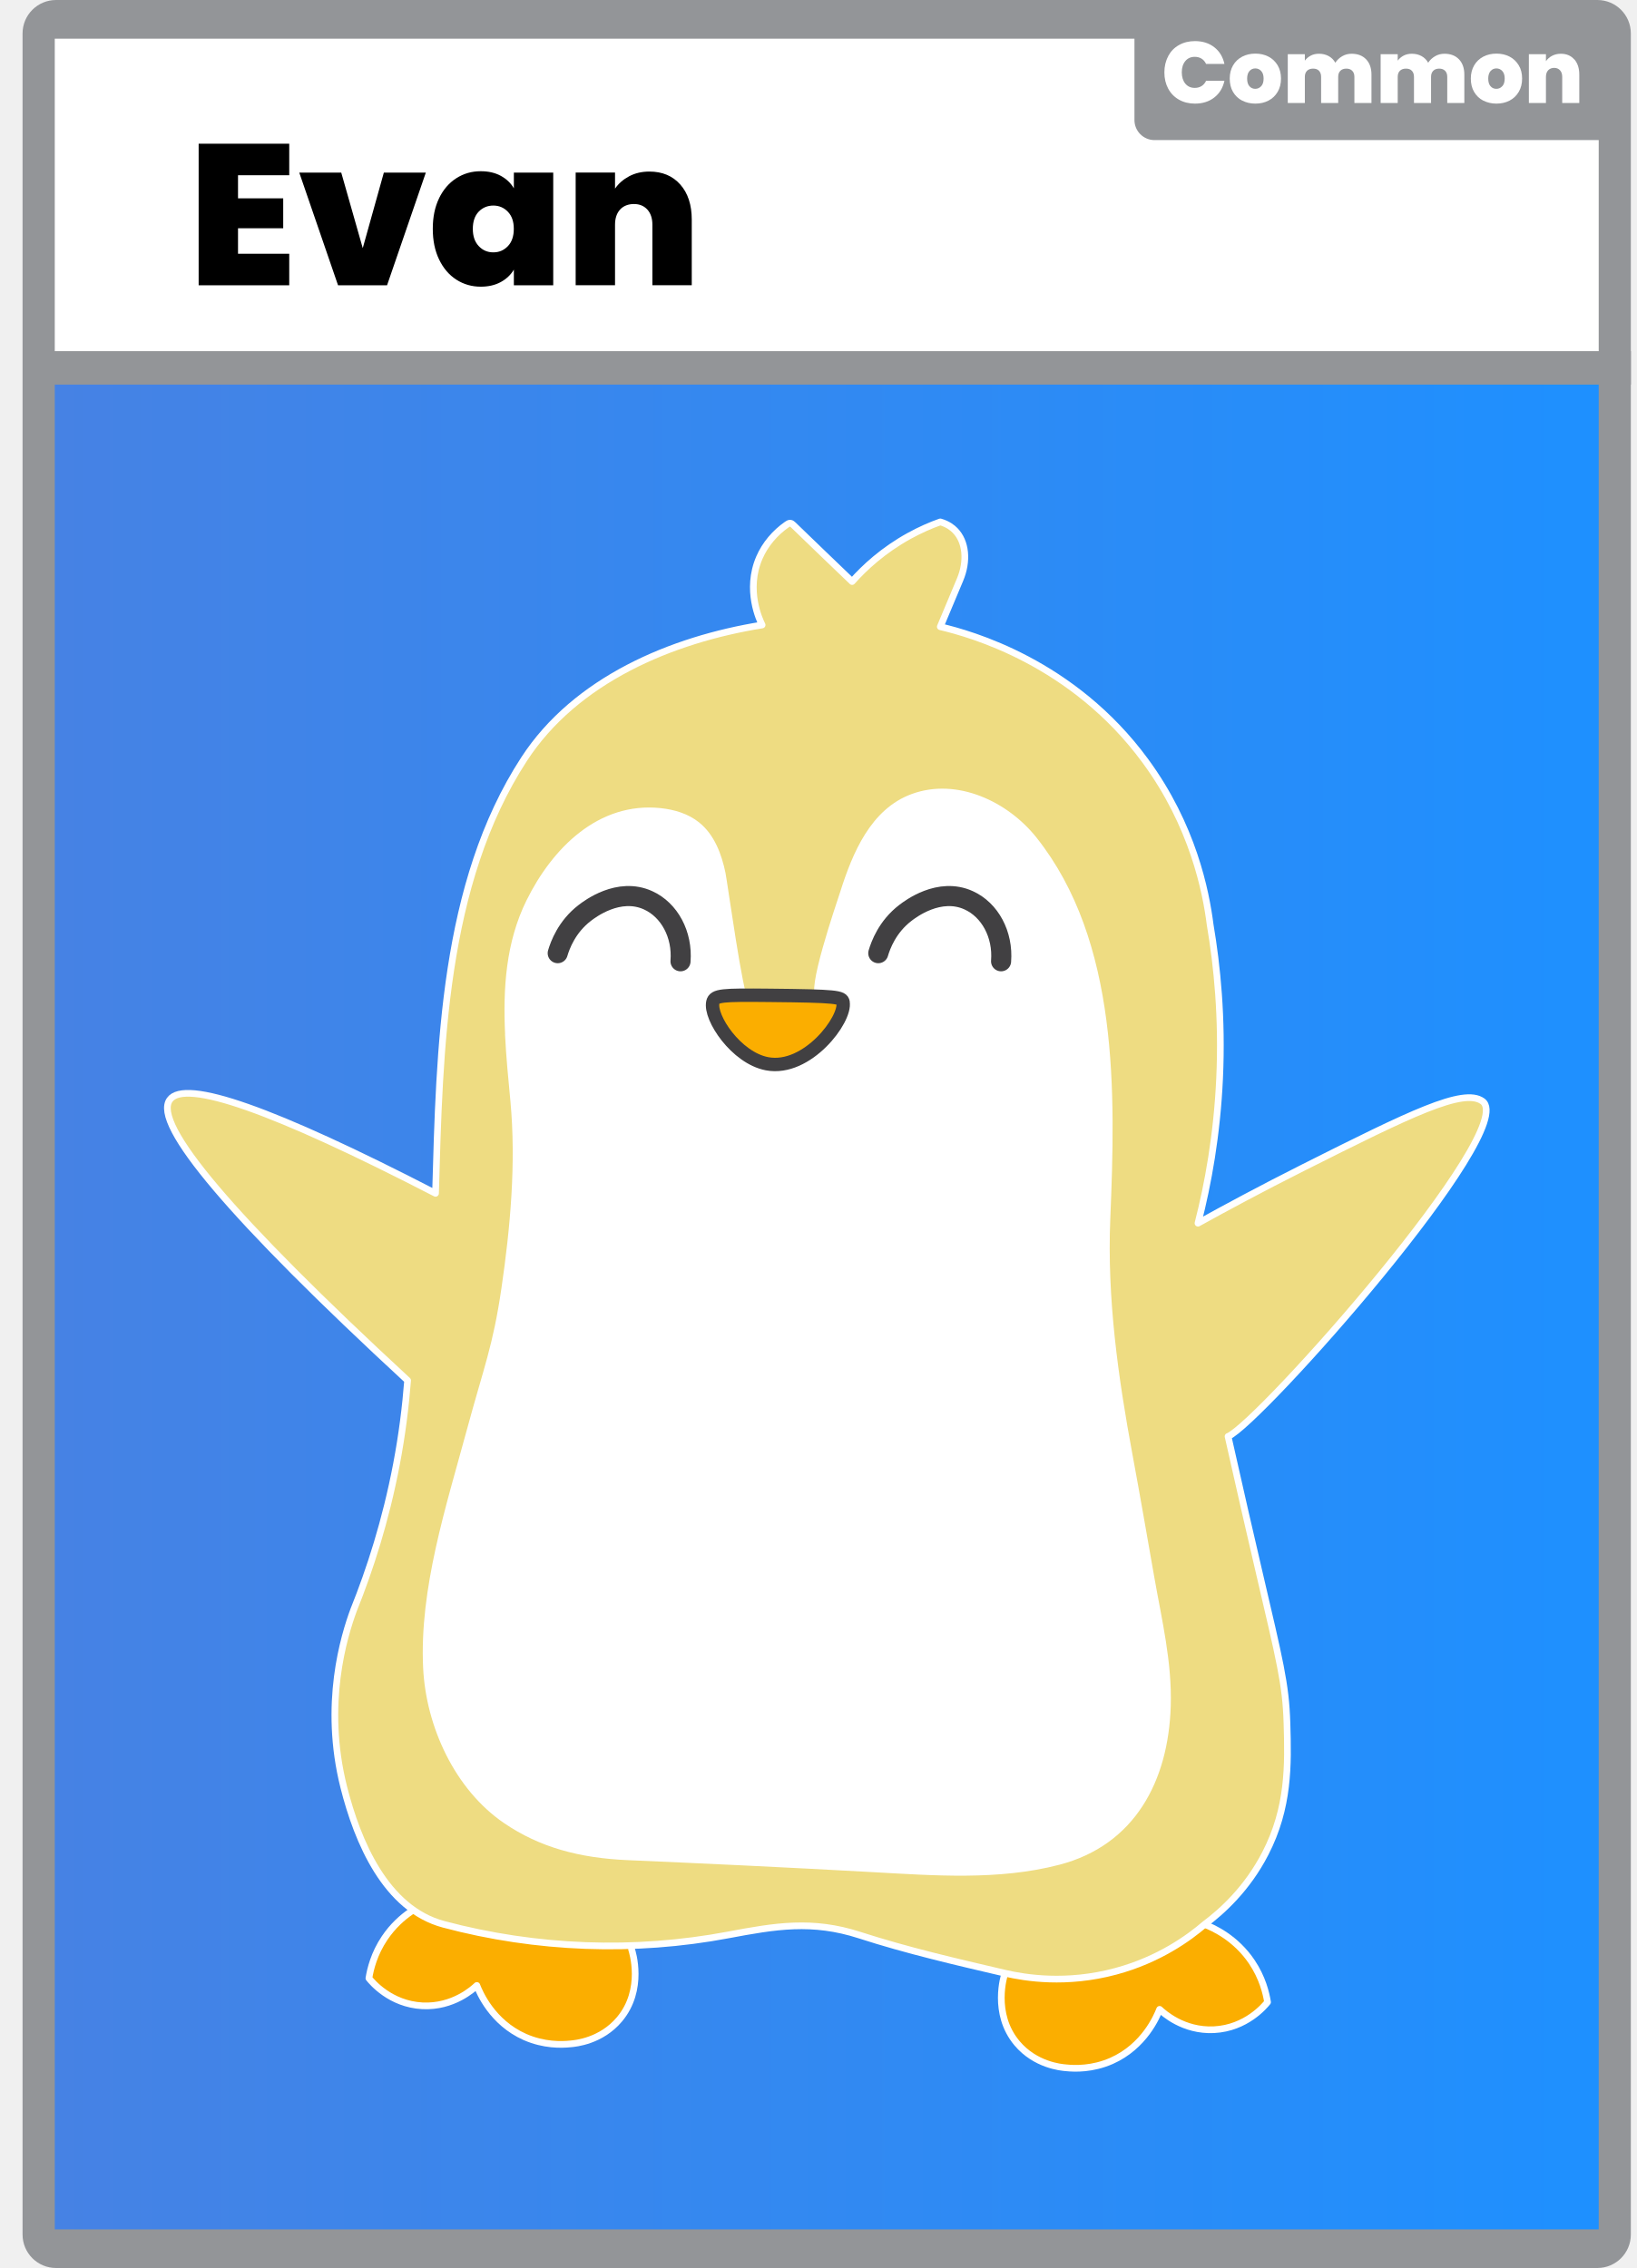
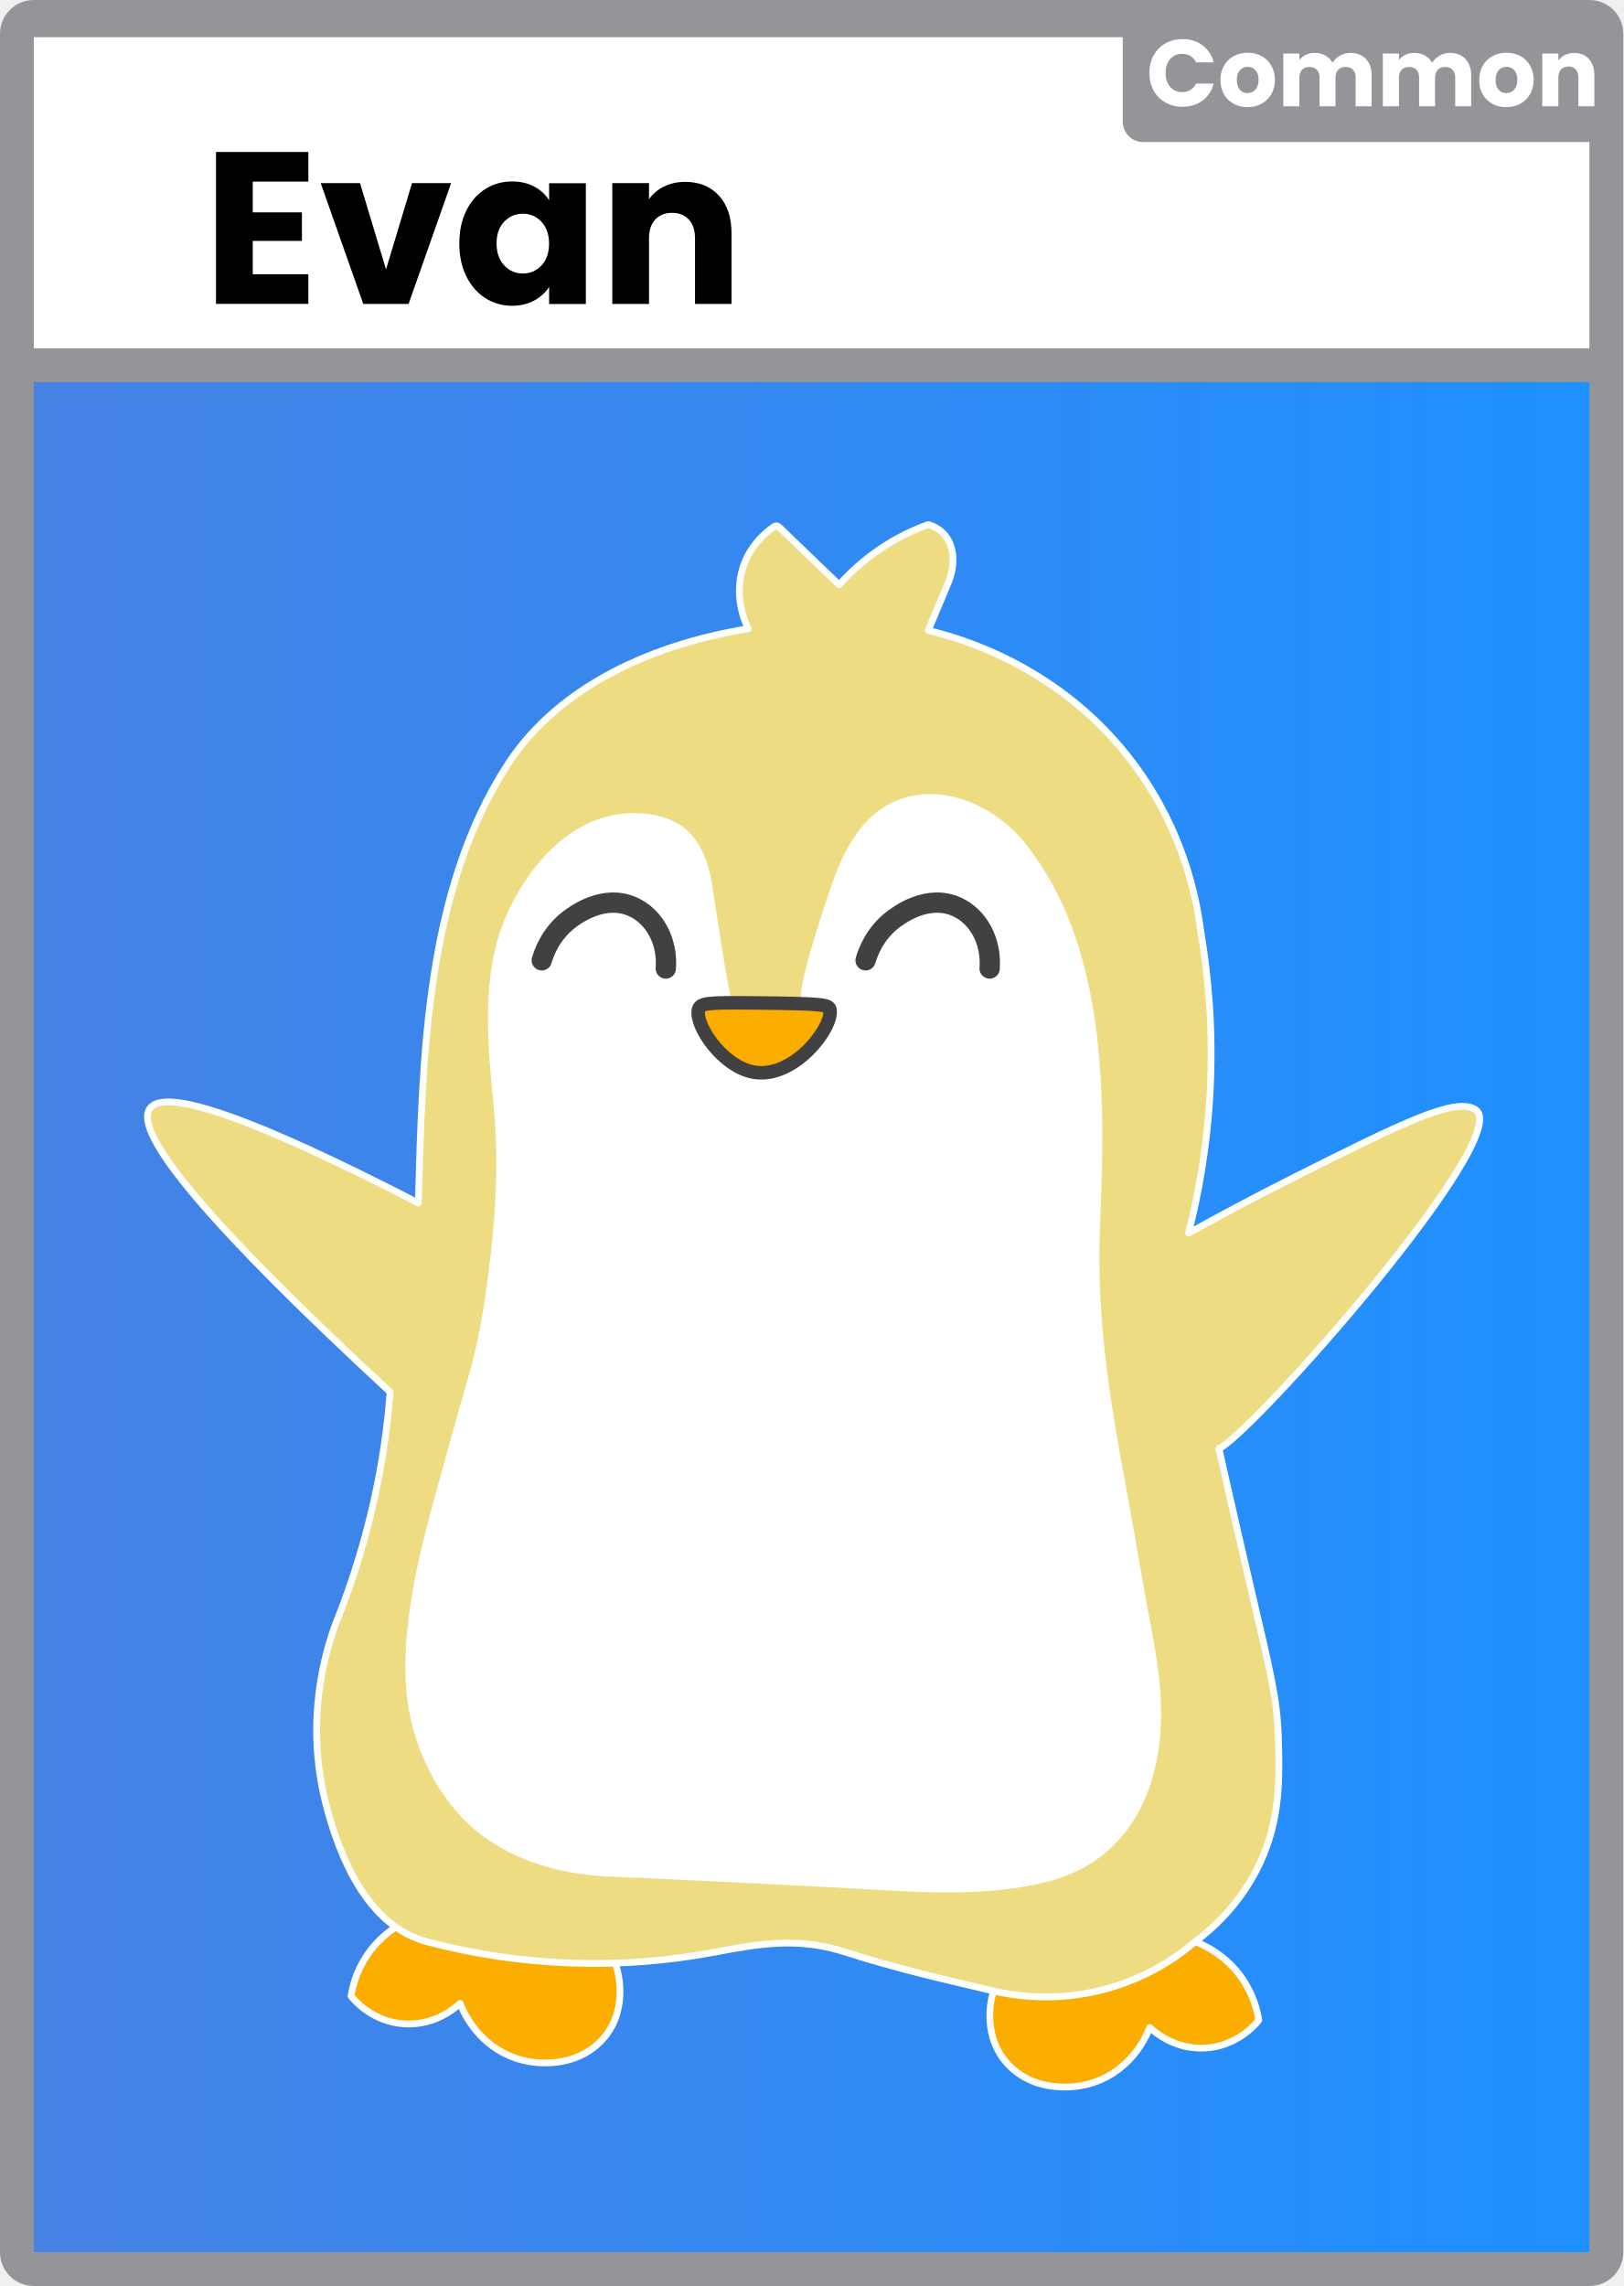
- <svg xmlns="http://www.w3.org/2000/svg" id="Outline" width="244.38" height="338.83" viewBox="0 0 244.38 338.83">
+ <svg xmlns="http://www.w3.org/2000/svg" id="Outline" width="240" height="338" viewBox="0 0 240 338">
  <defs>
    <style>
      .cls-1 {
        fill: #eedc82;
      }

      .cls-1, .cls-2, .cls-3, .cls-4 {
        stroke-linecap: round;
        stroke-linejoin: round;
      }

      .cls-1, .cls-3 {
        stroke: #fff;
      }

      .cls-2 {
        stroke-width: 2px;
      }

      .cls-2, .cls-3 {
        fill: #fbae00;
      }

      .cls-2, .cls-4 {
        stroke: #414042;
      }

      .cls-5 {
        fill: #fff;
      }

      .cls-6 {
        stroke: #939598;
        stroke-miterlimit: 10;
        stroke-width: 5px;
      }

      .cls-6, .cls-4 {
        fill: none;
      }

      .cls-7 {
        fill: #939598;
      }

      .cls-4 {
        stroke-width: 3px;
      }

      .cls-8 {
        fill: url(#linear-gradient);
      }
    </style>
-     <linearGradient id="linear-gradient" x1="8.18" y1="194.01" x2="238.78" y2="194.01" gradientUnits="userSpaceOnUse">
+     <linearGradient id="linear-gradient" x1="5" y1="144.34" x2="235" y2="144.34" gradientTransform="translate(0 338.34) scale(1 -1)" gradientUnits="userSpaceOnUse">
      <stop offset="0" stop-color="#4682e4" />
      <stop offset="1" stop-color="#1e90ff" />
    </linearGradient>
  </defs>
-   <rect class="cls-7" x="3.37" width="240.21" height="338.83" rx="5" ry="5" />
-   <rect class="cls-8" x="8.18" y="54.96" width="230.6" height="278.1" />
+   <path class="cls-7" d="M5,0h230.01c2.76,0,5,2.23,5,4.99v328.02c0,2.75-2.24,4.99-5,4.99H5c-2.76,0-5-2.23-5-4.99V4.99C0,2.23,2.24,0,5,0Z" />
+   <rect class="cls-8" x="5" y="55" width="230" height="278" />
  <g>
-     <path class="cls-3" d="M94.33,291.22c.11.31,1.93,6.01-1.81,10.46-2.73,3.25-6.55,3.61-7.32,3.67-1.34.14-3.94.22-6.79-1.03-4.91-2.17-6.79-6.67-7.19-7.7-.51.48-3.52,3.27-8.13,3.04-4.81-.25-7.57-3.59-7.99-4.12.22-1.37.77-3.66,2.35-6.01,2.41-3.58,5.71-5.08,7.05-5.6" />
-     <path class="cls-3" d="M150.09,294.79c-.11.31-1.93,6.01,1.81,10.46,2.73,3.25,6.55,3.61,7.32,3.67,1.34.14,3.94.22,6.79-1.03,4.91-2.17,6.79-6.67,7.19-7.7.51.48,3.52,3.27,8.13,3.04,4.81-.25,7.57-3.59,7.99-4.12-.22-1.37-.77-3.66-2.35-6.01-2.41-3.58-5.71-5.08-7.05-5.6" />
-     <path class="cls-1" d="M183.42,214.59c1.86,8.28,3.43,15.13,4.57,19.98,3.17,13.61,4.05,16.95,4.23,22.88.19,6.22.3,12.6-3.23,19.44-2.72,5.29-6.5,8.68-9.06,10.6-2.31,1.98-6.78,5.27-13.3,7.02-7.35,1.98-13.51.98-16.53.28-7.24-1.69-14.64-3.4-21.71-5.69s-12.57-1.36-19.62-.03c-14.04,2.65-28.68,2.1-42.49-1.58-8.68-2.31-12.89-12.37-14.94-20.51-3.12-12.4.06-22.6,1.48-26.46,2.42-6.01,4.78-13.3,6.39-21.74.85-4.47,1.37-8.68,1.67-12.55-26.28-24.29-38.12-38.27-35.53-41.92,2.26-3.19,15.49,1.47,39.7,13.97.61-21.51,1.1-46.23,13.23-64.87,7.7-11.84,22.01-17.86,35.55-20.04-.34-.68-2.51-5.2-.41-10.06.86-1.99,2.33-3.71,4.11-4.95.16-.11.33-.22.52-.2.17.02.31.15.44.27,2.91,2.83,5.85,5.63,8.78,8.45,1.86-2.09,4.65-4.68,8.53-6.82,1.64-.9,3.21-1.59,4.64-2.09,1.15.33,1.84.9,2.21,1.28,1.64,1.67,1.91,4.57.74,7.35-.98,2.35-1.97,4.69-2.95,7.03,4.53,1.07,19.81,5.29,30.63,20.05,7.09,9.66,9.04,19.44,9.68,24.5,1.04,6.11,1.82,13.89,1.41,22.88-.39,8.54-1.74,15.88-3.23,21.68,4.02-2.23,9.36-5.11,15.72-8.31,15.92-8,23.94-11.96,26.77-9.91,5.67,4.11-33.24,48-37.99,50.08Z" />
-     <path class="cls-5" d="M75.43,154.53c.16,3.38.5,6.75.81,10.04.85,9.19-.01,18.78-1.35,27.91-1.27,8.64-2.57,11.57-5.19,21.23-3.07,11.34-7.08,23.64-6.5,35.5.43,8.74,4.73,18.13,12.08,23.15,5.32,3.63,11.27,5.23,18.5,5.54,5.74.25,11.52.51,17.32.79,6.4.31,12.76.64,19.09.99,9.28.51,18.92,1.28,28.02-1.09,11.29-2.94,16.31-12.53,16.65-23.71.2-6.58-1.32-12.8-2.45-19.22-1.07-6.07-2.12-12.19-3.25-18.27-2.16-11.62-3.82-23.43-3.33-35.28.78-18.74,1.34-41.42-11.03-56.99-4.26-5.36-11.85-8.98-18.62-6.5-6.13,2.24-8.85,8.83-10.67,14.57-.55,1.72-5.32,15.5-3.5,15.75-2.26-.32-2.6.24-4.85-.08,0,0-5.27.28-5.41.28-.72,0-3.1-17.29-3.39-18.72-.58-2.84-1.68-5.74-3.94-7.55-1.61-1.3-3.68-1.92-5.74-2.14-9.32-.98-16.22,6.03-20.05,13.8-3.08,6.25-3.51,13.12-3.19,19.98Z" />
-     <path class="cls-4" d="M83.3,142.4c.34-1.15,1.33-3.94,4.05-6.02.72-.55,5.06-3.88,9.45-1.88,3.18,1.44,5.16,5.11,4.84,9.11" />
-     <path class="cls-4" d="M131.18,142.4c.34-1.15,1.33-3.94,4.05-6.02.72-.55,5.06-3.88,9.45-1.88,3.18,1.44,5.16,5.11,4.84,9.11" />
-     <path class="cls-2" d="M125.92,149.72c-.16-.77-.87-.92-11.02-1.02-7.05-.07-8.18-.02-8.43,1.02-.53,2.28,3.48,8.33,8.1,9.2,6,1.13,11.86-6.66,11.34-9.2Z" />
+     <path class="cls-3" d="M91.13,290.81c.11.31,1.93,6.01-1.81,10.46-2.73,3.25-6.55,3.61-7.32,3.67-1.34.14-3.94.22-6.79-1.03-4.91-2.17-6.79-6.67-7.19-7.7-.51.48-3.52,3.27-8.13,3.04-4.81-.25-7.57-3.59-7.99-4.12.22-1.37.77-3.66,2.35-6.01,2.41-3.58,5.71-5.08,7.05-5.6" />
+     <path class="cls-3" d="M146.89,294.38c-.11.31-1.93,6.01,1.81,10.46,2.73,3.25,6.55,3.61,7.32,3.67,1.34.14,3.94.22,6.79-1.03,4.91-2.17,6.79-6.67,7.19-7.7.51.48,3.52,3.27,8.13,3.04,4.81-.25,7.57-3.59,7.99-4.12-.22-1.37-.77-3.66-2.35-6.01-2.41-3.58-5.71-5.08-7.05-5.6" />
+     <path class="cls-1" d="M180.22,214.18c1.86,8.28,3.43,15.13,4.57,19.98,3.17,13.61,4.05,16.95,4.23,22.88.19,6.22.3,12.6-3.23,19.44-2.72,5.29-6.5,8.68-9.06,10.6-2.31,1.98-6.78,5.27-13.3,7.02-7.35,1.98-13.51.98-16.53.28-7.24-1.69-14.64-3.4-21.71-5.69s-12.57-1.36-19.62-.03c-14.04,2.65-28.68,2.1-42.49-1.58-8.68-2.31-12.89-12.37-14.94-20.51-3.12-12.4.06-22.6,1.48-26.46,2.42-6.01,4.78-13.3,6.39-21.74.85-4.47,1.37-8.68,1.67-12.55-26.28-24.29-38.12-38.27-35.53-41.92,2.26-3.19,15.49,1.47,39.7,13.97.61-21.51,1.1-46.23,13.23-64.87,7.7-11.84,22.01-17.86,35.55-20.04-.34-.68-2.51-5.2-.41-10.06.86-1.99,2.33-3.71,4.11-4.95.16-.11.33-.22.52-.2.17.02.31.15.44.27,2.91,2.83,5.85,5.63,8.78,8.45,1.86-2.09,4.65-4.68,8.53-6.82,1.64-.9,3.21-1.59,4.64-2.09,1.15.33,1.84.9,2.21,1.28,1.64,1.67,1.91,4.57.74,7.35-.98,2.35-1.97,4.69-2.95,7.03,4.53,1.07,19.81,5.29,30.63,20.05,7.09,9.66,9.04,19.44,9.68,24.5,1.04,6.11,1.82,13.89,1.41,22.88-.39,8.54-1.74,15.88-3.23,21.68,4.02-2.23,9.36-5.11,15.72-8.31,15.92-8,23.94-11.96,26.77-9.91,5.67,4.11-33.24,48-37.99,50.08h-.01Z" />
+     <path class="cls-5" d="M72.23,154.12c.16,3.38.5,6.75.81,10.04.85,9.19-.01,18.78-1.35,27.91-1.27,8.64-2.57,11.57-5.19,21.23-3.07,11.34-7.08,23.64-6.5,35.5.43,8.74,4.73,18.13,12.08,23.15,5.32,3.63,11.27,5.23,18.5,5.54,5.74.25,11.52.51,17.32.79,6.4.31,12.76.64,19.09.99,9.28.51,18.92,1.28,28.02-1.09,11.29-2.94,16.31-12.53,16.65-23.71.2-6.58-1.32-12.8-2.45-19.22-1.07-6.07-2.12-12.19-3.25-18.27-2.16-11.62-3.82-23.43-3.33-35.28.78-18.74,1.34-41.42-11.03-56.99-4.26-5.36-11.85-8.98-18.62-6.5-6.13,2.24-8.85,8.83-10.67,14.57-.55,1.72-5.32,15.5-3.5,15.75-2.26-.32-2.6.24-4.85-.08,0,0-5.27.28-5.41.28-.72,0-3.1-17.29-3.39-18.72-.58-2.84-1.68-5.74-3.94-7.55-1.61-1.3-3.68-1.92-5.74-2.14-9.32-.98-16.22,6.03-20.05,13.8-3.08,6.25-3.51,13.12-3.19,19.98v.02Z" />
+     <path class="cls-4" d="M80.1,141.99c.34-1.15,1.33-3.94,4.05-6.02.72-.55,5.06-3.88,9.45-1.88,3.18,1.44,5.16,5.11,4.84,9.11" />
+     <path class="cls-4" d="M127.98,141.99c.34-1.15,1.33-3.94,4.05-6.02.72-.55,5.06-3.88,9.45-1.88,3.18,1.44,5.16,5.11,4.84,9.11" />
+     <path class="cls-2" d="M122.72,149.31c-.16-.77-.87-.92-11.02-1.02-7.05-.07-8.18-.02-8.43,1.02-.53,2.28,3.48,8.33,8.1,9.2,6,1.13,11.86-6.66,11.34-9.2h.01Z" />
  </g>
-   <rect class="cls-5" x="8.18" y="5.78" width="230.6" height="49.18" />
-   <path class="cls-7" d="M169.44,5.17h70.57v15.76h-67.57c-1.66,0-3-1.34-3-3V5.17h0Z" />
-   <line class="cls-6" x1="5.96" y1="54.96" x2="243.59" y2="54.96" />
+   <rect class="cls-5" x="5" y="5.5" width="230" height="49" />
+   <path class="cls-7" d="M166,5h70v16h-67.02c-1.65,0-2.98-1.36-2.98-3.05V5h0Z" />
+   <line class="cls-6" x1="2.5" y1="54" x2="237.5" y2="54" />
  <g>
-     <path d="M35.55,26.18v3.45h6.75v4.47h-6.75v3.81h7.65v4.71h-13.53v-21.15h13.53v4.71h-7.65Z" />
-     <path d="M54.18,37.07l3.15-11.28h6.27l-5.79,16.83h-7.32l-5.79-16.83h6.27l3.21,11.28Z" />
-     <path d="M65.57,29.63c.63-1.3,1.49-2.3,2.58-3,1.09-.7,2.3-1.05,3.65-1.05,1.16,0,2.16.23,3,.69.84.46,1.49,1.08,1.95,1.86v-2.34h5.88v16.83h-5.88v-2.34c-.46.78-1.12,1.4-1.96,1.86-.85.46-1.85.69-2.98.69-1.34,0-2.56-.35-3.65-1.05-1.09-.7-1.95-1.71-2.58-3.02-.63-1.31-.94-2.83-.94-4.58s.31-3.26.94-4.56ZM75.86,31.64c-.59-.62-1.32-.93-2.18-.93s-1.61.31-2.19.92c-.58.61-.87,1.47-.87,2.56s.29,1.94.87,2.56c.58.63,1.31.95,2.19.95s1.58-.31,2.18-.93c.59-.62.88-1.48.88-2.58s-.29-1.93-.88-2.55Z" />
-     <path d="M101.61,27.57c1.14,1.29,1.71,3.04,1.71,5.23v9.81h-5.88v-9.03c0-.96-.25-1.71-.75-2.27-.5-.55-1.17-.83-2.01-.83s-1.57.28-2.07.83c-.5.55-.75,1.3-.75,2.27v9.03h-5.88v-16.83h5.88v2.4c.52-.76,1.22-1.37,2.1-1.84.88-.47,1.89-.71,3.03-.71,1.94,0,3.48.65,4.62,1.94Z" />
+     <path d="M37.37,26.86v4.54h7.27v4.22h-7.27v4.93h8.22v4.38h-13.65v-22.46h13.65v4.38h-8.22Z" />
+     <path d="M57.08,39.82l3.84-12.74h5.78l-6.29,17.86h-6.7l-6.29-17.86h5.81l3.84,12.74Z" />
+     <path d="M68.94,31.15c.69-1.39,1.62-2.45,2.81-3.2,1.18-.75,2.51-1.12,3.97-1.12,1.25,0,2.34.26,3.29.77.94.51,1.67,1.18,2.18,2.02v-2.53h5.43v17.86h-5.43v-2.53c-.53.83-1.27,1.5-2.21,2.02-.94.51-2.04.77-3.29.77-1.44,0-2.75-.38-3.94-1.14-1.19-.76-2.12-1.83-2.81-3.23-.69-1.4-1.03-3.01-1.03-4.85s.34-3.44,1.03-4.83ZM80.05,32.78c-.75-.79-1.67-1.18-2.75-1.18s-2,.39-2.75,1.17c-.75.78-1.13,1.85-1.13,3.22s.38,2.45,1.13,3.25c.75.8,1.67,1.2,2.75,1.2s1.99-.39,2.75-1.18c.75-.79,1.13-1.87,1.13-3.23s-.38-2.44-1.13-3.23Z" />
+     <path d="M106.3,28.93c1.24,1.35,1.86,3.22,1.86,5.58v10.43h-5.4v-9.7c0-1.19-.31-2.12-.92-2.78-.61-.66-1.44-.99-2.48-.99s-1.86.33-2.48.99c-.61.66-.92,1.59-.92,2.78v9.7h-5.43v-17.86h5.43v2.37c.55-.79,1.29-1.41,2.22-1.87.93-.46,1.98-.69,3.14-.69,2.07,0,3.73.68,4.97,2.03Z" />
  </g>
  <g>
-     <path class="cls-5" d="M174.48,8.38c.38-.71.91-1.26,1.61-1.65.69-.39,1.49-.59,2.39-.59,1.14,0,2.11.31,2.89.92.78.61,1.28,1.44,1.51,2.49h-2.74c-.17-.35-.39-.61-.68-.79s-.63-.27-1.01-.27c-.59,0-1.06.21-1.41.63-.35.42-.53.98-.53,1.68s.18,1.28.53,1.7.82.63,1.41.63c.38,0,.72-.09,1.01-.27.29-.18.52-.45.68-.79h2.74c-.23,1.05-.73,1.88-1.51,2.49-.78.61-1.74.92-2.89.92-.9,0-1.7-.2-2.39-.59s-1.23-.94-1.61-1.65c-.38-.71-.57-1.51-.57-2.42s.19-1.71.57-2.41Z" />
-     <path class="cls-5" d="M185.52,15.03c-.58-.3-1.03-.74-1.36-1.3-.33-.56-.49-1.23-.49-1.99s.17-1.41.5-1.98c.33-.56.79-1,1.37-1.3.58-.3,1.23-.45,1.96-.45s1.38.15,1.96.45c.58.3,1.03.74,1.37,1.3.33.56.5,1.22.5,1.98s-.17,1.42-.5,1.98c-.33.57-.79,1-1.37,1.31-.58.3-1.23.45-1.96.45s-1.38-.15-1.96-.45ZM188.37,12.88c.24-.26.36-.64.36-1.14s-.12-.87-.36-1.13c-.24-.26-.53-.39-.88-.39s-.64.13-.87.39c-.23.26-.35.64-.35,1.13s.11.88.34,1.14c.23.26.52.39.87.39s.65-.13.89-.4Z" />
-     <path class="cls-5" d="M204.05,8.87c.52.55.79,1.31.79,2.27v4.25h-2.55v-3.91c0-.39-.11-.69-.33-.91-.22-.22-.51-.32-.88-.32s-.67.11-.88.32c-.22.22-.33.52-.33.91v3.91h-2.55v-3.91c0-.39-.11-.69-.32-.91-.21-.22-.5-.32-.88-.32s-.68.11-.9.32c-.22.22-.33.52-.33.91v3.91h-2.55v-7.29h2.55v.96c.23-.31.52-.56.88-.75.36-.19.77-.28,1.24-.28.54,0,1.02.12,1.44.35.42.23.75.56.99.99.26-.4.6-.72,1.03-.97.42-.25.89-.37,1.4-.37.92,0,1.64.28,2.17.83Z" />
-     <path class="cls-5" d="M217.92,8.87c.52.55.79,1.31.79,2.27v4.25h-2.55v-3.91c0-.39-.11-.69-.33-.91-.22-.22-.51-.32-.88-.32s-.67.11-.88.32c-.22.22-.33.52-.33.91v3.91h-2.55v-3.91c0-.39-.11-.69-.32-.91-.21-.22-.5-.32-.88-.32s-.68.11-.9.32c-.22.22-.33.52-.33.91v3.91h-2.55v-7.29h2.55v.96c.23-.31.52-.56.88-.75.36-.19.77-.28,1.24-.28.54,0,1.02.12,1.44.35.42.23.75.56.99.99.26-.4.6-.72,1.03-.97.42-.25.89-.37,1.4-.37.92,0,1.64.28,2.17.83Z" />
-     <path class="cls-5" d="M221.53,15.03c-.58-.3-1.03-.74-1.36-1.3-.33-.56-.49-1.23-.49-1.99s.17-1.41.5-1.98c.33-.56.79-1,1.37-1.3.58-.3,1.23-.45,1.96-.45s1.38.15,1.96.45c.58.3,1.03.74,1.37,1.3s.5,1.22.5,1.98-.17,1.42-.5,1.98c-.33.57-.79,1-1.37,1.31-.58.3-1.24.45-1.96.45s-1.38-.15-1.96-.45ZM224.38,12.88c.24-.26.36-.64.36-1.14s-.12-.87-.36-1.13c-.24-.26-.53-.39-.88-.39s-.64.13-.87.39c-.23.26-.35.64-.35,1.13s.11.88.34,1.14c.22.26.52.39.87.39s.65-.13.89-.4Z" />
-     <path class="cls-5" d="M235.14,8.87c.49.56.74,1.32.74,2.27v4.25h-2.55v-3.91c0-.42-.11-.74-.33-.98s-.51-.36-.87-.36-.68.12-.9.36c-.22.24-.33.57-.33.98v3.91h-2.55v-7.29h2.55v1.04c.23-.33.53-.6.91-.8.38-.2.82-.31,1.31-.31.84,0,1.51.28,2,.84Z" />
+     <path class="cls-5" d="M170.56,8.2c.42-.76,1-1.35,1.74-1.78.75-.42,1.59-.64,2.53-.64,1.16,0,2.15.31,2.97.92.82.62,1.38,1.46,1.65,2.52h-2.61c-.19-.41-.47-.72-.83-.94-.36-.21-.76-.32-1.21-.32-.73,0-1.32.26-1.78.77-.45.51-.68,1.2-.68,2.06s.23,1.54.68,2.06c.45.51,1.05.77,1.78.77.45,0,.86-.11,1.21-.32s.63-.53.83-.94h2.61c-.28,1.06-.83,1.9-1.65,2.51-.82.61-1.82.92-2.97.92-.94,0-1.79-.21-2.53-.64s-1.33-1.02-1.74-1.77c-.42-.76-.62-1.62-.62-2.59s.21-1.84.62-2.6Z" />
+     <path class="cls-5" d="M182.4,15.35c-.61-.33-1.08-.79-1.43-1.4-.35-.61-.52-1.32-.52-2.13s.18-1.51.53-2.12c.35-.61.83-1.08,1.44-1.41s1.3-.49,2.06-.49,1.44.16,2.05.49c.61.33,1.09.8,1.44,1.41.35.61.53,1.32.53,2.12s-.18,1.51-.54,2.12c-.36.61-.84,1.08-1.46,1.41s-1.3.49-2.06.49-1.44-.16-2.05-.49ZM185.61,13.26c.32-.34.48-.82.48-1.44s-.16-1.11-.46-1.44c-.31-.34-.69-.5-1.15-.5s-.85.17-1.15.5c-.31.33-.46.81-.46,1.45s.15,1.11.45,1.44.68.5,1.13.5.84-.17,1.16-.5Z" />
+     <path class="cls-5" d="M201.95,8.71c.57.59.85,1.4.85,2.45v4.56h-2.36v-4.24c0-.5-.13-.89-.4-1.17-.26-.27-.63-.41-1.09-.41s-.83.14-1.09.41c-.26.28-.4.67-.4,1.17v4.24h-2.36v-4.24c0-.5-.13-.89-.4-1.17-.26-.27-.63-.41-1.09-.41s-.83.14-1.09.41c-.26.28-.4.67-.4,1.17v4.24h-2.38v-7.81h2.38v.98c.24-.33.56-.59.94-.78s.83-.29,1.32-.29c.58,0,1.1.13,1.56.38s.82.61,1.08,1.08c.27-.43.63-.78,1.1-1.05.46-.27.97-.41,1.51-.41.96,0,1.73.29,2.3.88Z" />
+     <path class="cls-5" d="M216.66,8.71c.57.59.86,1.4.86,2.45v4.56h-2.36v-4.24c0-.5-.13-.89-.4-1.17-.26-.27-.63-.41-1.09-.41s-.83.14-1.09.41c-.26.28-.4.67-.4,1.17v4.24h-2.36v-4.24c0-.5-.13-.89-.4-1.17-.26-.27-.63-.41-1.09-.41s-.83.14-1.09.41c-.26.28-.4.67-.4,1.17v4.24h-2.38v-7.81h2.38v.98c.24-.33.56-.59.94-.78.39-.19.83-.29,1.32-.29.58,0,1.1.13,1.56.38.46.25.82.61,1.08,1.08.27-.43.63-.78,1.1-1.05.46-.27.97-.41,1.51-.41.96,0,1.73.29,2.3.88Z" />
+     <path class="cls-5" d="M220.66,15.35c-.61-.33-1.08-.79-1.43-1.4-.35-.61-.52-1.32-.52-2.13s.18-1.51.53-2.12c.35-.61.83-1.08,1.44-1.41.61-.33,1.3-.49,2.05-.49s1.44.16,2.06.49,1.09.8,1.44,1.41.53,1.32.53,2.12-.18,1.51-.54,2.12c-.36.61-.84,1.08-1.46,1.41-.62.33-1.3.49-2.06.49s-1.44-.16-2.05-.49ZM223.87,13.26c.32-.34.48-.82.48-1.44s-.16-1.11-.46-1.44c-.31-.34-.69-.5-1.15-.5s-.85.17-1.15.5c-.31.33-.46.81-.46,1.45s.15,1.11.45,1.44.68.5,1.13.5.84-.17,1.16-.5Z" />
+     <path class="cls-5" d="M234.92,8.72c.54.59.81,1.41.81,2.44v4.56h-2.36v-4.24c0-.52-.13-.93-.4-1.22-.27-.29-.63-.43-1.08-.43s-.81.15-1.08.43c-.27.29-.4.7-.4,1.22v4.24h-2.38v-7.81h2.38v1.04c.24-.35.56-.62.97-.82.41-.2.87-.3,1.38-.3.91,0,1.63.3,2.17.89Z" />
  </g>
</svg>
